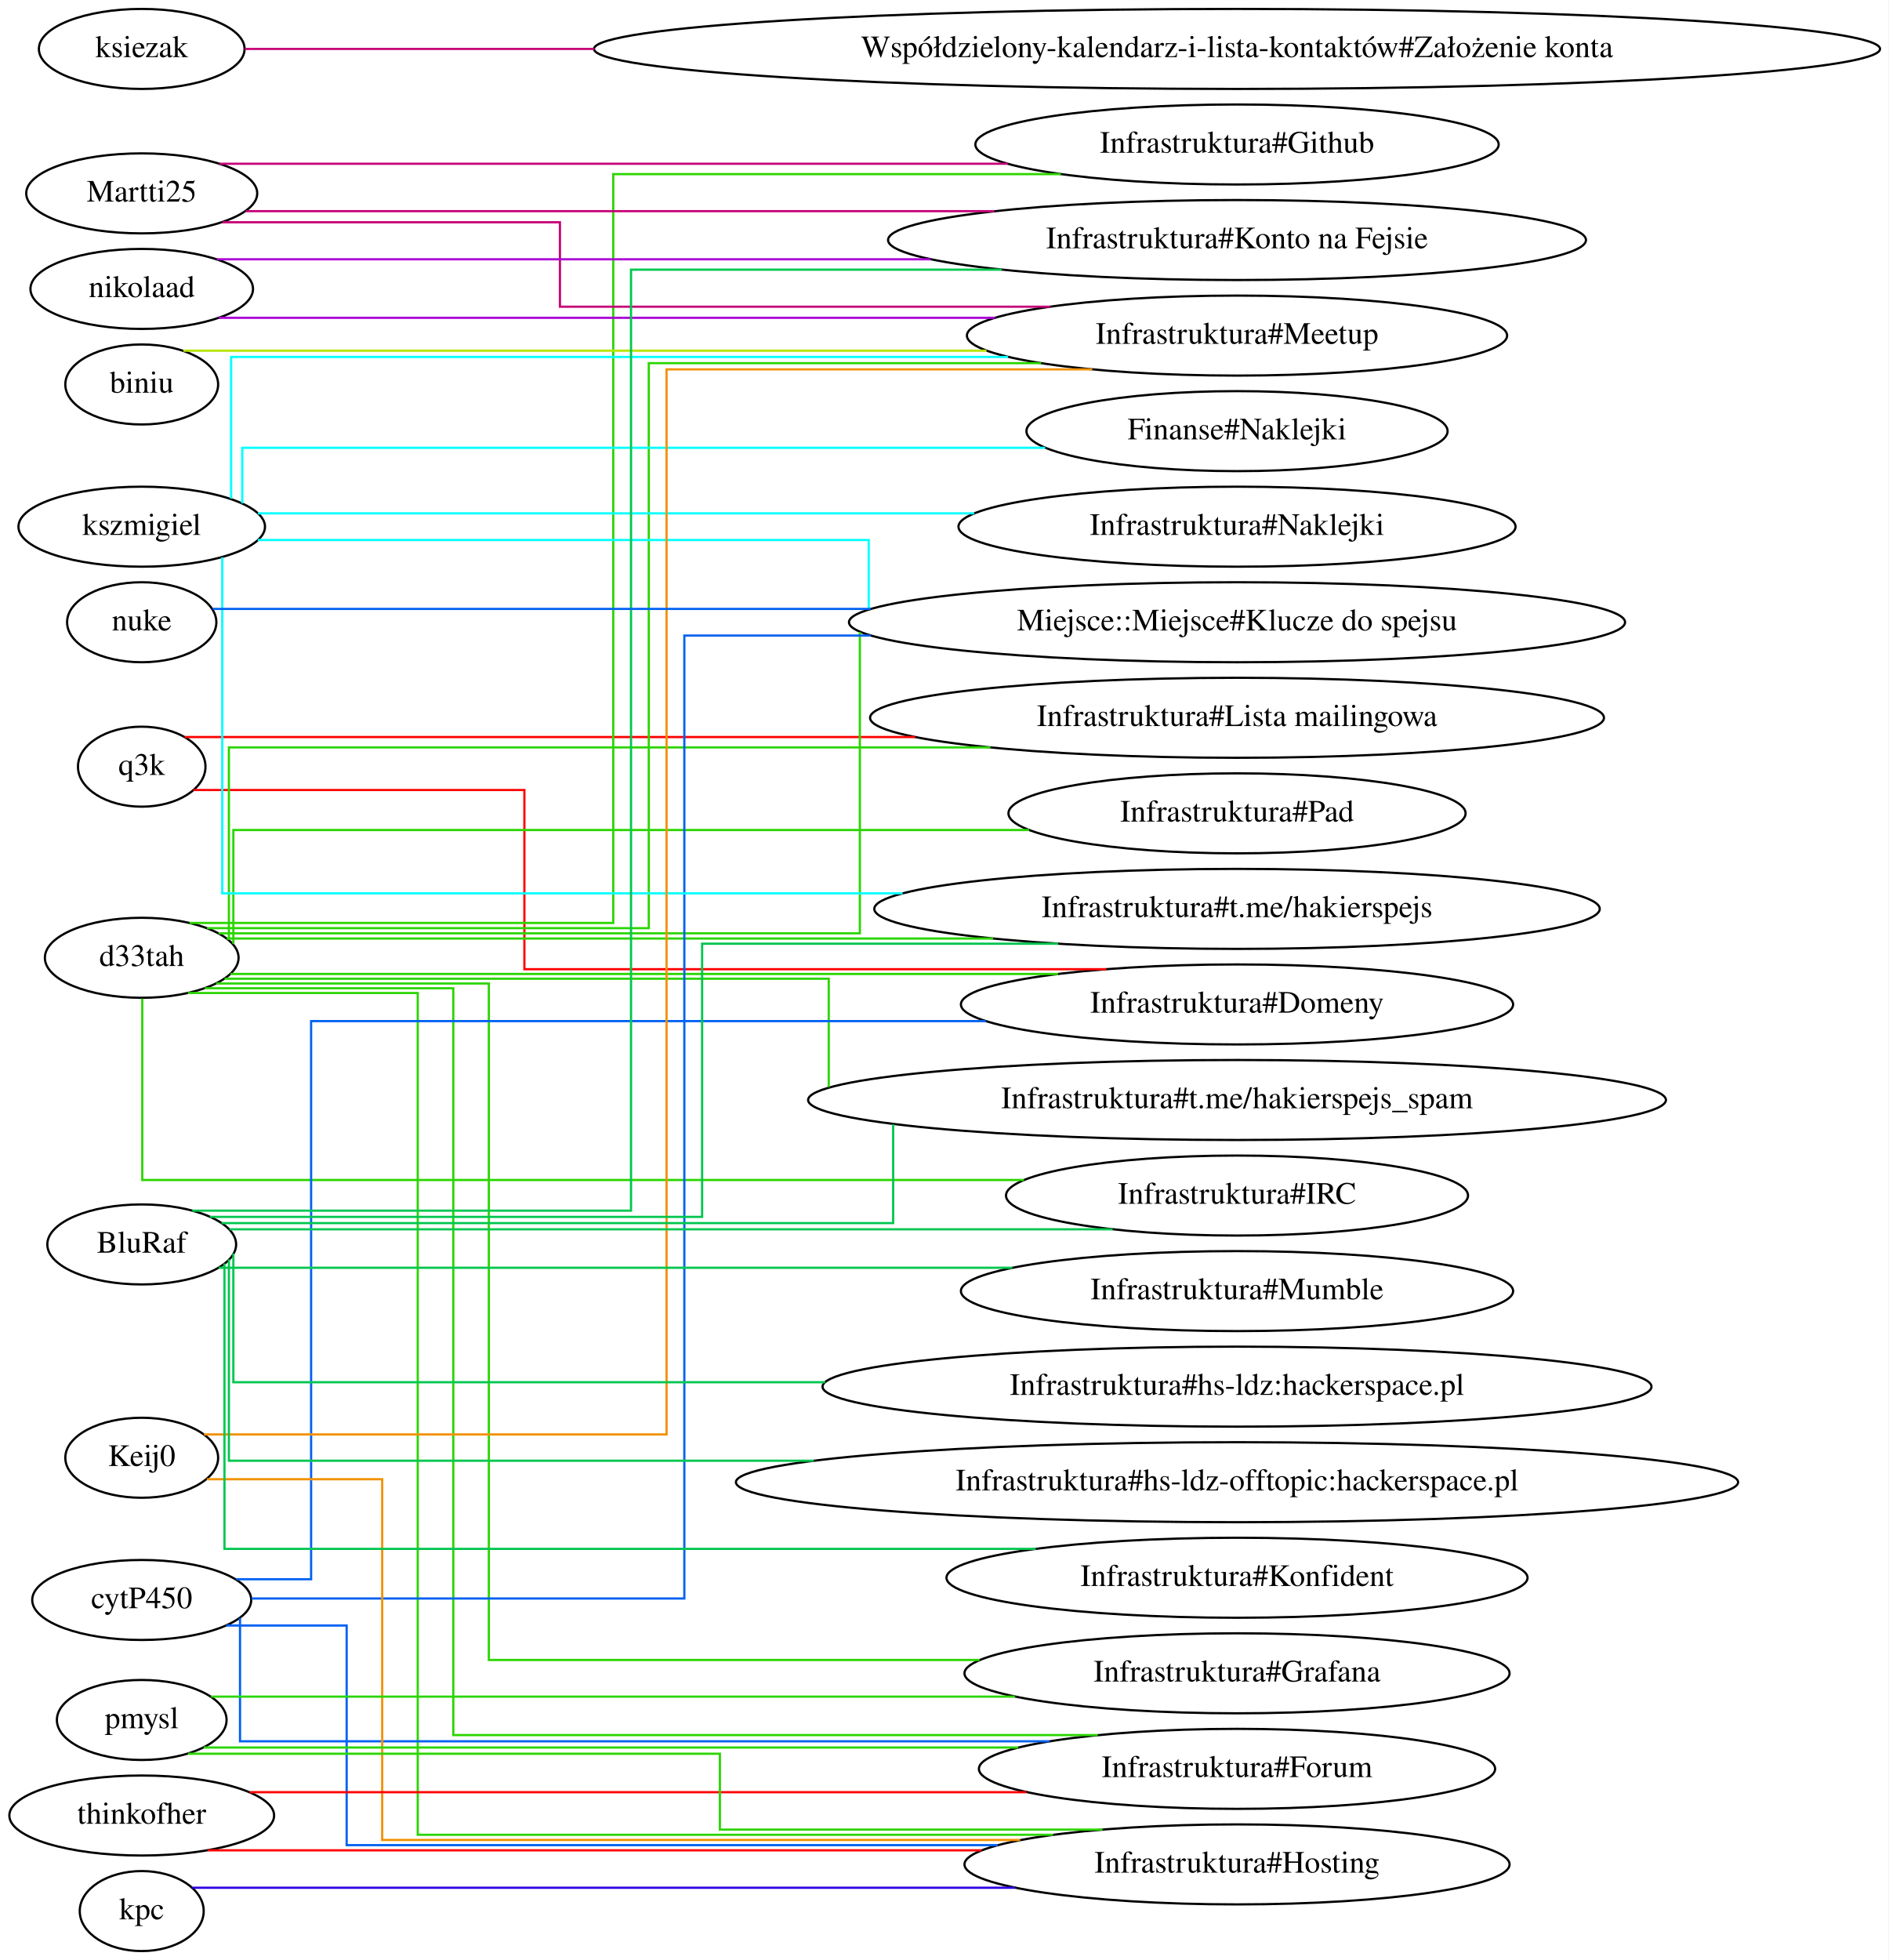
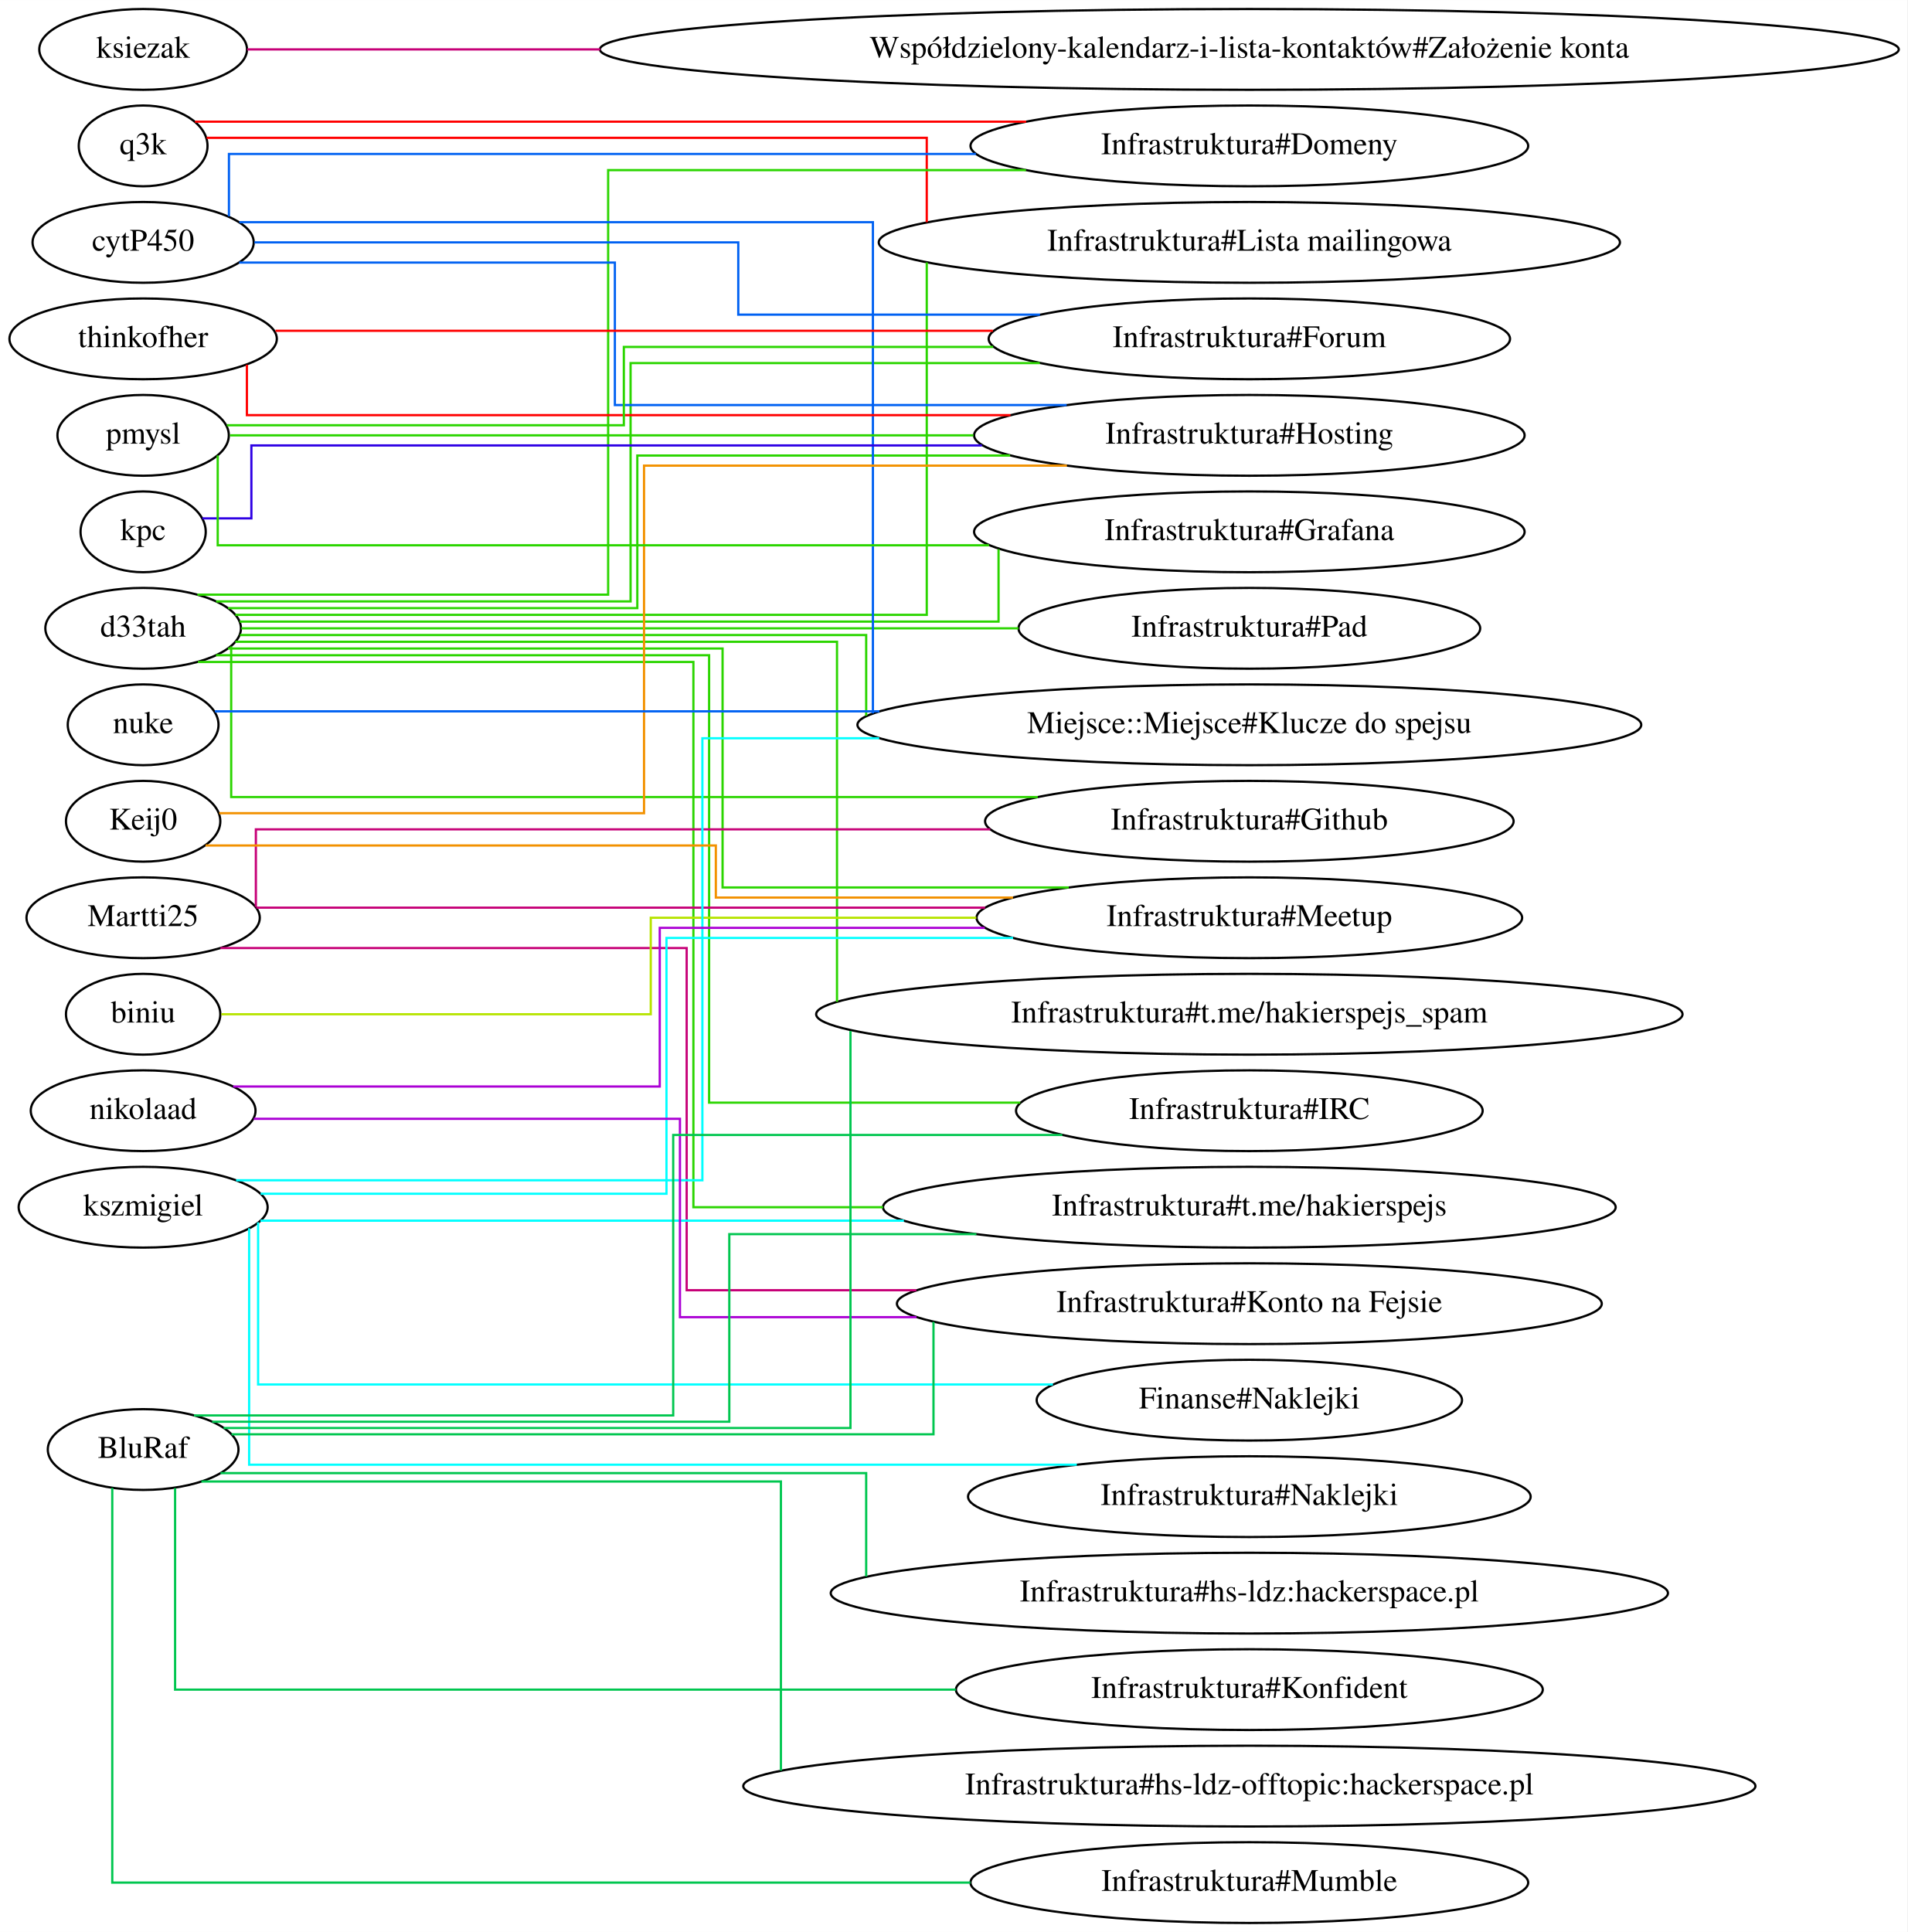
- <svg xmlns="http://www.w3.org/2000/svg" width="850pt" height="882pt" viewBox="0.00 0.00 850.04 882.00">
-   <g id="graph0" class="graph" transform="scale(1 1) rotate(0) translate(4 878)">
-     <polygon fill="#ffffff" stroke="transparent" points="-4,4 -4,-878 846.038,-878 846.038,4 -4,4" />
+ <svg xmlns="http://www.w3.org/2000/svg" width="850pt" height="861pt" viewBox="0.00 0.00 850.04 861.00">
+   <g id="graph0" class="graph" transform="scale(1 1) rotate(0) translate(4 857)">
+     <polygon fill="#ffffff" stroke="transparent" points="-4,4 -4,-857 846.038,-857 846.038,4 -4,4" />
    <g id="node1" class="node">
-       <ellipse fill="none" stroke="#000000" cx="59.795" cy="-533" rx="28.695" ry="18" />
-       <text text-anchor="middle" x="59.795" y="-529.3" font-family="Times,serif" font-size="14.00" fill="#000000">q3k</text>
+       <ellipse fill="none" stroke="#000000" cx="59.795" cy="-792" rx="28.695" ry="18" />
+       <text text-anchor="middle" x="59.795" y="-788.3" font-family="Times,serif" font-size="14.00" fill="#000000">q3k</text>
    </g>
    <g id="node2" class="node">
-       <ellipse fill="none" stroke="#000000" cx="552.814" cy="-555" rx="165.171" ry="18" />
-       <text text-anchor="middle" x="552.814" y="-551.3" font-family="Times,serif" font-size="14.00" fill="#000000">Infrastruktura#Lista mailingowa</text>
+       <ellipse fill="none" stroke="#000000" cx="552.814" cy="-749" rx="165.171" ry="18" />
+       <text text-anchor="middle" x="552.814" y="-745.3" font-family="Times,serif" font-size="14.00" fill="#000000">Infrastruktura#Lista mailingowa</text>
    </g>
    <g id="edge1" class="edge">
-       <path fill="none" stroke="#ff0000" d="M79.122,-546.333C133.154,-546.333 289.575,-546.333 408.012,-546.333" />
+       <path fill="none" stroke="#ff0000" d="M88.079,-795.6C171.222,-795.6 409.038,-795.6 409.038,-795.6 409.038,-795.6 409.038,-771.526 409.038,-757.985" />
    </g>
    <g id="node3" class="node">
-       <ellipse fill="none" stroke="#000000" cx="552.814" cy="-426" rx="124.278" ry="18" />
-       <text text-anchor="middle" x="552.814" y="-422.3" font-family="Times,serif" font-size="14.00" fill="#000000">Infrastruktura#Domeny</text>
+       <ellipse fill="none" stroke="#000000" cx="552.814" cy="-792" rx="124.278" ry="18" />
+       <text text-anchor="middle" x="552.814" y="-788.3" font-family="Times,serif" font-size="14.00" fill="#000000">Infrastruktura#Domeny</text>
    </g>
    <g id="edge2" class="edge">
-       <path fill="none" stroke="#ff0000" d="M83.024,-522.5C130.039,-522.5 232.038,-522.5 232.038,-522.5 232.038,-522.5 232.038,-441.857 232.038,-441.857 232.038,-441.857 401.373,-441.857 493.978,-441.857" />
+       <path fill="none" stroke="#ff0000" d="M82.913,-802.8C148.021,-802.8 335.81,-802.8 453.336,-802.8" />
    </g>
    <g id="node4" class="node">
-       <ellipse fill="none" stroke="#000000" cx="59.795" cy="-447" rx="43.592" ry="18" />
-       <text text-anchor="middle" x="59.795" y="-443.3" font-family="Times,serif" font-size="14.00" fill="#000000">d33tah</text>
+       <ellipse fill="none" stroke="#000000" cx="59.795" cy="-577" rx="43.592" ry="18" />
+       <text text-anchor="middle" x="59.795" y="-573.3" font-family="Times,serif" font-size="14.00" fill="#000000">d33tah</text>
+     </g>
+     <g id="edge5" class="edge">
+       <path fill="none" stroke="#2bd500" d="M100.884,-583C193.204,-583 409.038,-583 409.038,-583 409.038,-583 409.038,-705.595 409.038,-740.075" />
+     </g>
+     <g id="edge9" class="edge">
+       <path fill="none" stroke="#2bd500" d="M83.974,-592C138.642,-592 267.038,-592 267.038,-592 267.038,-592 267.038,-781.2 267.038,-781.2 267.038,-781.2 370.79,-781.2 453.264,-781.2" />
+     </g>
+     <g id="node5" class="node">
+       <ellipse fill="none" stroke="#000000" cx="552.814" cy="-448" rx="121.578" ry="18" />
+       <text text-anchor="middle" x="552.814" y="-444.3" font-family="Times,serif" font-size="14.00" fill="#000000">Infrastruktura#Meetup</text>
+     </g>
+     <g id="edge3" class="edge">
+       <path fill="none" stroke="#2bd500" d="M97.622,-568C169.352,-568 318.038,-568 318.038,-568 318.038,-568 318.038,-461.5 318.038,-461.5 318.038,-461.5 404.383,-461.5 472.346,-461.5" />
+     </g>
+     <g id="node6" class="node">
+       <ellipse fill="none" stroke="#000000" cx="552.814" cy="-319" rx="163.271" ry="18" />
+       <text text-anchor="middle" x="552.814" y="-315.3" font-family="Times,serif" font-size="14.00" fill="#000000">Infrastruktura#t.me/hakierspejs</text>
+     </g>
+     <g id="edge4" class="edge">
+       <path fill="none" stroke="#2bd500" d="M84.206,-562C146.238,-562 305.038,-562 305.038,-562 305.038,-562 305.038,-319 305.038,-319 305.038,-319 343.225,-319 389.615,-319" />
+     </g>
+     <g id="node7" class="node">
+       <ellipse fill="none" stroke="#000000" cx="552.814" cy="-577" rx="102.882" ry="18" />
+       <text text-anchor="middle" x="552.814" y="-573.3" font-family="Times,serif" font-size="14.00" fill="#000000">Infrastruktura#Pad</text>
+     </g>
+     <g id="edge6" class="edge">
+       <path fill="none" stroke="#2bd500" d="M103.547,-577C180.727,-577 342.988,-577 449.909,-577" />
+     </g>
+     <g id="node8" class="node">
+       <ellipse fill="none" stroke="#000000" cx="552.814" cy="-620" rx="122.678" ry="18" />
+       <text text-anchor="middle" x="552.814" y="-616.3" font-family="Times,serif" font-size="14.00" fill="#000000">Infrastruktura#Grafana</text>
+     </g>
+     <g id="edge7" class="edge">
+       <path fill="none" stroke="#2bd500" d="M102.787,-580C202.492,-580 441.038,-580 441.038,-580 441.038,-580 441.038,-600.664 441.038,-612.288" />
+     </g>
+     <g id="node9" class="node">
+       <ellipse fill="none" stroke="#000000" cx="552.814" cy="-405" rx="193.066" ry="18" />
+       <text text-anchor="middle" x="552.814" y="-401.3" font-family="Times,serif" font-size="14.00" fill="#000000">Infrastruktura#t.me/hakierspejs_spam</text>
+     </g>
+     <g id="edge8" class="edge">
+       <path fill="none" stroke="#2bd500" d="M100.86,-571C184.98,-571 369.038,-571 369.038,-571 369.038,-571 369.038,-439.327 369.038,-410.523" />
+     </g>
+     <g id="node10" class="node">
+       <ellipse fill="none" stroke="#000000" cx="552.814" cy="-663" rx="122.678" ry="18" />
+       <text text-anchor="middle" x="552.814" y="-659.3" font-family="Times,serif" font-size="14.00" fill="#000000">Infrastruktura#Hosting</text>
+     </g>
+     <g id="edge10" class="edge">
+       <path fill="none" stroke="#2bd500" d="M97.656,-586C160.627,-586 280.038,-586 280.038,-586 280.038,-586 280.038,-654 280.038,-654 280.038,-654 369.674,-654 446.18,-654" />
+     </g>
+     <g id="node11" class="node">
+       <ellipse fill="none" stroke="#000000" cx="552.814" cy="-362" rx="103.981" ry="18" />
+       <text text-anchor="middle" x="552.814" y="-358.3" font-family="Times,serif" font-size="14.00" fill="#000000">Infrastruktura#IRC</text>
+     </g>
+     <g id="edge11" class="edge">
+       <path fill="none" stroke="#2bd500" d="M92.255,-565C160.382,-565 312.038,-565 312.038,-565 312.038,-565 312.038,-365.6 312.038,-365.6 312.038,-365.6 385.08,-365.6 450.703,-365.6" />
+     </g>
+     <g id="node12" class="node">
+       <ellipse fill="none" stroke="#000000" cx="552.814" cy="-706" rx="116.18" ry="18" />
+       <text text-anchor="middle" x="552.814" y="-702.3" font-family="Times,serif" font-size="14.00" fill="#000000">Infrastruktura#Forum</text>
+     </g>
+     <g id="edge12" class="edge">
+       <path fill="none" stroke="#2bd500" d="M92.318,-589C152.922,-589 277.038,-589 277.038,-589 277.038,-589 277.038,-695.2 277.038,-695.2 277.038,-695.2 379.444,-695.2 459.449,-695.2" />
+     </g>
+     <g id="node13" class="node">
+       <ellipse fill="none" stroke="#000000" cx="552.814" cy="-491" rx="117.779" ry="18" />
+       <text text-anchor="middle" x="552.814" y="-487.3" font-family="Times,serif" font-size="14.00" fill="#000000">Infrastruktura#Github</text>
    </g>
    <g id="edge13" class="edge">
-       <path fill="none" stroke="#2bd500" d="M99.038,-455.071C99.038,-477.964 99.038,-541.667 99.038,-541.667 99.038,-541.667 307.468,-541.667 441.808,-541.667" />
-     </g>
-     <g id="edge8" class="edge">
-       <path fill="none" stroke="#2bd500" d="M99.723,-439.714C180.645,-439.714 365.358,-439.714 472.278,-439.714" />
-     </g>
-     <g id="node5" class="node">
-       <ellipse fill="none" stroke="#000000" cx="552.814" cy="-469" rx="163.271" ry="18" />
-       <text text-anchor="middle" x="552.814" y="-465.3" font-family="Times,serif" font-size="14.00" fill="#000000">Infrastruktura#t.me/hakierspejs</text>
-     </g>
-     <g id="edge3" class="edge">
-       <path fill="none" stroke="#2bd500" d="M98.071,-455.667C171.261,-455.667 333.504,-455.667 443.047,-455.667" />
-     </g>
-     <g id="node6" class="node">
-       <ellipse fill="none" stroke="#000000" cx="552.814" cy="-727" rx="121.578" ry="18" />
-       <text text-anchor="middle" x="552.814" y="-723.3" font-family="Times,serif" font-size="14.00" fill="#000000">Infrastruktura#Meetup</text>
-     </g>
-     <g id="edge4" class="edge">
-       <path fill="none" stroke="#2bd500" d="M89.166,-460.333C150.811,-460.333 288.038,-460.333 288.038,-460.333 288.038,-460.333 288.038,-714.6 288.038,-714.6 288.038,-714.6 387.624,-714.6 464.647,-714.6" />
-     </g>
-     <g id="node7" class="node">
-       <ellipse fill="none" stroke="#000000" cx="552.814" cy="-340" rx="103.981" ry="18" />
-       <text text-anchor="middle" x="552.814" y="-336.3" font-family="Times,serif" font-size="14.00" fill="#000000">Infrastruktura#IRC</text>
-     </g>
-     <g id="edge5" class="edge">
-       <path fill="none" stroke="#2bd500" d="M60.038,-428.659C60.038,-399.789 60.038,-347 60.038,-347 60.038,-347 313.57,-347 456.925,-347" />
-     </g>
-     <g id="node8" class="node">
-       <ellipse fill="none" stroke="#000000" cx="552.814" cy="-598" rx="174.669" ry="18" />
-       <text text-anchor="middle" x="552.814" y="-594.3" font-family="Times,serif" font-size="14.00" fill="#000000">Miejsce::Miejsce#Klucze do spejsu</text>
-     </g>
-     <g id="edge6" class="edge">
-       <path fill="none" stroke="#2bd500" d="M94.387,-458C177.775,-458 383.038,-458 383.038,-458 383.038,-458 383.038,-570.026 383.038,-593.657" />
-     </g>
-     <g id="node9" class="node">
-       <ellipse fill="none" stroke="#000000" cx="552.814" cy="-82" rx="116.18" ry="18" />
-       <text text-anchor="middle" x="552.814" y="-78.3" font-family="Times,serif" font-size="14.00" fill="#000000">Infrastruktura#Forum</text>
-     </g>
-     <g id="edge7" class="edge">
-       <path fill="none" stroke="#2bd500" d="M88.175,-433.286C129.155,-433.286 200.038,-433.286 200.038,-433.286 200.038,-433.286 200.038,-97.2 200.038,-97.2 200.038,-97.2 388.777,-97.2 490.151,-97.2" />
-     </g>
-     <g id="node10" class="node">
-       <ellipse fill="none" stroke="#000000" cx="552.814" cy="-512" rx="102.882" ry="18" />
-       <text text-anchor="middle" x="552.814" y="-508.3" font-family="Times,serif" font-size="14.00" fill="#000000">Infrastruktura#Pad</text>
-     </g>
-     <g id="edge9" class="edge">
-       <path fill="none" stroke="#2bd500" d="M101.038,-453.154C101.038,-467.987 101.038,-504.5 101.038,-504.5 101.038,-504.5 326.878,-504.5 459.205,-504.5" />
-     </g>
-     <g id="node11" class="node">
-       <ellipse fill="none" stroke="#000000" cx="552.814" cy="-125" rx="122.678" ry="18" />
-       <text text-anchor="middle" x="552.814" y="-121.3" font-family="Times,serif" font-size="14.00" fill="#000000">Infrastruktura#Grafana</text>
-     </g>
-     <g id="edge10" class="edge">
-       <path fill="none" stroke="#2bd500" d="M93.313,-435.429C139.222,-435.429 216.038,-435.429 216.038,-435.429 216.038,-435.429 216.038,-131 216.038,-131 216.038,-131 339.498,-131 436.915,-131" />
-     </g>
-     <g id="node12" class="node">
-       <ellipse fill="none" stroke="#000000" cx="552.814" cy="-39" rx="122.678" ry="18" />
-       <text text-anchor="middle" x="552.814" y="-35.3" font-family="Times,serif" font-size="14.00" fill="#000000">Infrastruktura#Hosting</text>
-     </g>
-     <g id="edge11" class="edge">
-       <path fill="none" stroke="#2bd500" d="M80.59,-431.143C115.959,-431.143 184.038,-431.143 184.038,-431.143 184.038,-431.143 184.038,-52.333 184.038,-52.333 184.038,-52.333 361.326,-52.333 470.053,-52.333" />
-     </g>
-     <g id="node13" class="node">
-       <ellipse fill="none" stroke="#000000" cx="552.814" cy="-813" rx="117.779" ry="18" />
-       <text text-anchor="middle" x="552.814" y="-809.3" font-family="Times,serif" font-size="14.00" fill="#000000">Infrastruktura#Github</text>
-     </g>
-     <g id="edge12" class="edge">
-       <path fill="none" stroke="#2bd500" d="M81.314,-462.667C135.272,-462.667 272.038,-462.667 272.038,-462.667 272.038,-462.667 272.038,-799.667 272.038,-799.667 272.038,-799.667 390.452,-799.667 473.481,-799.667" />
+       <path fill="none" stroke="#2bd500" d="M99.038,-568.952C99.038,-549.553 99.038,-501.8 99.038,-501.8 99.038,-501.8 325.564,-501.8 458.516,-501.8" />
    </g>
    <g id="node14" class="node">
-       <ellipse fill="none" stroke="#000000" cx="552.814" cy="-383" rx="193.066" ry="18" />
-       <text text-anchor="middle" x="552.814" y="-379.3" font-family="Times,serif" font-size="14.00" fill="#000000">Infrastruktura#t.me/hakierspejs_spam</text>
+       <ellipse fill="none" stroke="#000000" cx="552.814" cy="-534" rx="174.669" ry="18" />
+       <text text-anchor="middle" x="552.814" y="-530.3" font-family="Times,serif" font-size="14.00" fill="#000000">Miejsce::Miejsce#Klucze do spejsu</text>
    </g>
    <g id="edge14" class="edge">
-       <path fill="none" stroke="#2bd500" d="M97.097,-437.571C179.346,-437.571 369.038,-437.571 369.038,-437.571 369.038,-437.571 369.038,-402.918 369.038,-388.84" />
+       <path fill="none" stroke="#2bd500" d="M102.919,-574C190.728,-574 382.038,-574 382.038,-574 382.038,-574 382.038,-548.099 382.038,-537.982" />
    </g>
    <g id="node15" class="node">
-       <ellipse fill="none" stroke="#000000" cx="59.795" cy="-158" rx="49.291" ry="18" />
-       <text text-anchor="middle" x="59.795" y="-154.3" font-family="Times,serif" font-size="14.00" fill="#000000">cytP450</text>
+       <ellipse fill="none" stroke="#000000" cx="59.795" cy="-749" rx="49.291" ry="18" />
+       <text text-anchor="middle" x="59.795" y="-745.3" font-family="Times,serif" font-size="14.00" fill="#000000">cytP450</text>
    </g>
    <g id="edge17" class="edge">
-       <path fill="none" stroke="#0061f2" d="M102.375,-167.333C119.839,-167.333 136.038,-167.333 136.038,-167.333 136.038,-167.333 136.038,-418.5 136.038,-418.5 136.038,-418.5 316.331,-418.5 439.753,-418.5" />
+       <path fill="none" stroke="#0061f2" d="M98.038,-760.608C98.038,-772.23 98.038,-788.4 98.038,-788.4 98.038,-788.4 296.232,-788.4 430.942,-788.4" />
    </g>
    <g id="edge18" class="edge">
-       <path fill="none" stroke="#0061f2" d="M109.221,-158.667C180.59,-158.667 304.038,-158.667 304.038,-158.667 304.038,-158.667 304.038,-592 304.038,-592 304.038,-592 341.809,-592 387.915,-592" />
+       <path fill="none" stroke="#0061f2" d="M102.594,-740C164.066,-740 270.038,-740 270.038,-740 270.038,-740 270.038,-676.5 270.038,-676.5 270.038,-676.5 387.865,-676.5 471.403,-676.5" />
    </g>
    <g id="edge15" class="edge">
-       <path fill="none" stroke="#0061f2" d="M104.038,-149.945C104.038,-132.831 104.038,-94.4 104.038,-94.4 104.038,-94.4 338.403,-94.4 468.402,-94.4" />
+       <path fill="none" stroke="#0061f2" d="M109.374,-749C186.145,-749 325.038,-749 325.038,-749 325.038,-749 325.038,-716.8 325.038,-716.8 325.038,-716.8 396.608,-716.8 459.511,-716.8" />
    </g>
    <g id="edge16" class="edge">
-       <path fill="none" stroke="#0061f2" d="M97.846,-146.5C123.256,-146.5 152.038,-146.5 152.038,-146.5 152.038,-146.5 152.038,-47.667 152.038,-47.667 152.038,-47.667 326.44,-47.667 445.15,-47.667" />
+       <path fill="none" stroke="#0061f2" d="M102.649,-758C190.967,-758 385.038,-758 385.038,-758 385.038,-758 385.038,-572.442 385.038,-539.099" />
    </g>
    <g id="node16" class="node">
-       <ellipse fill="none" stroke="#000000" cx="59.795" cy="-791" rx="51.991" ry="18" />
-       <text text-anchor="middle" x="59.795" y="-787.3" font-family="Times,serif" font-size="14.00" fill="#000000">Martti25</text>
+       <ellipse fill="none" stroke="#000000" cx="59.795" cy="-448" rx="51.991" ry="18" />
+       <text text-anchor="middle" x="59.795" y="-444.3" font-family="Times,serif" font-size="14.00" fill="#000000">Martti25</text>
+     </g>
+     <g id="edge20" class="edge">
+       <path fill="none" stroke="#c60077" d="M110.24,-452.5C186.074,-452.5 331.573,-452.5 435.028,-452.5" />
    </g>
    <g id="edge19" class="edge">
-       <path fill="none" stroke="#c60077" d="M96.09,-778C150.791,-778 248.038,-778 248.038,-778 248.038,-778 248.038,-740 248.038,-740 248.038,-740 378.514,-740 468.726,-740" />
+       <path fill="none" stroke="#c60077" d="M110.038,-452.831C110.038,-463.352 110.038,-487.4 110.038,-487.4 110.038,-487.4 306.155,-487.4 437.347,-487.4" />
+     </g>
+     <g id="node17" class="node">
+       <ellipse fill="none" stroke="#000000" cx="552.814" cy="-276" rx="157.072" ry="18" />
+       <text text-anchor="middle" x="552.814" y="-272.3" font-family="Times,serif" font-size="14.00" fill="#000000">Infrastruktura#Konto na Fejsie</text>
    </g>
    <g id="edge21" class="edge">
-       <path fill="none" stroke="#c60077" d="M94.856,-804.333C167.838,-804.333 338.511,-804.333 449.636,-804.333" />
-     </g>
-     <g id="node17" class="node">
-       <ellipse fill="none" stroke="#000000" cx="552.814" cy="-770" rx="157.072" ry="18" />
-       <text text-anchor="middle" x="552.814" y="-766.3" font-family="Times,serif" font-size="14.00" fill="#000000">Infrastruktura#Konto na Fejsie</text>
-     </g>
-     <g id="edge20" class="edge">
-       <path fill="none" stroke="#c60077" d="M106.621,-783C183.417,-783 338.118,-783 443.59,-783" />
+       <path fill="none" stroke="#c60077" d="M94.245,-434.5C161.124,-434.5 302.038,-434.5 302.038,-434.5 302.038,-434.5 302.038,-282 302.038,-282 302.038,-282 350.253,-282 404.4,-282" />
    </g>
    <g id="node18" class="node">
-       <ellipse fill="none" stroke="#000000" cx="59.795" cy="-705" rx="34.394" ry="18" />
-       <text text-anchor="middle" x="59.795" y="-701.3" font-family="Times,serif" font-size="14.00" fill="#000000">biniu</text>
+       <ellipse fill="none" stroke="#000000" cx="59.795" cy="-405" rx="34.394" ry="18" />
+       <text text-anchor="middle" x="59.795" y="-401.3" font-family="Times,serif" font-size="14.00" fill="#000000">biniu</text>
    </g>
    <g id="edge22" class="edge">
-       <path fill="none" stroke="#b6e400" d="M78.52,-720.2C136.959,-720.2 319.28,-720.2 440.094,-720.2" />
+       <path fill="none" stroke="#b6e400" d="M94.649,-405C158.113,-405 286.038,-405 286.038,-405 286.038,-405 286.038,-448 286.038,-448 286.038,-448 360.777,-448 431.136,-448" />
    </g>
    <g id="node19" class="node">
-       <ellipse fill="none" stroke="#000000" cx="59.795" cy="-641" rx="55.491" ry="18" />
-       <text text-anchor="middle" x="59.795" y="-637.3" font-family="Times,serif" font-size="14.00" fill="#000000">kszmigiel</text>
+       <ellipse fill="none" stroke="#000000" cx="59.795" cy="-319" rx="55.491" ry="18" />
+       <text text-anchor="middle" x="59.795" y="-315.3" font-family="Times,serif" font-size="14.00" fill="#000000">kszmigiel</text>
    </g>
    <g id="edge23" class="edge">
-       <path fill="none" stroke="#00ffff" d="M96.038,-627.216C96.038,-587.56 96.038,-476 96.038,-476 96.038,-476 269.208,-476 402.299,-476" />
+       <path fill="none" stroke="#00ffff" d="M112.139,-325C180.907,-325 293.038,-325 293.038,-325 293.038,-325 293.038,-439 293.038,-439 293.038,-439 375.518,-439 447.527,-439" />
    </g>
    <g id="edge24" class="edge">
-       <path fill="none" stroke="#00ffff" d="M100.038,-653.616C100.038,-675.316 100.038,-717.4 100.038,-717.4 100.038,-717.4 316.178,-717.4 449.789,-717.4" />
+       <path fill="none" stroke="#00ffff" d="M112.09,-313C179.807,-313 300.774,-313 398.865,-313" />
+     </g>
+     <g id="edge27" class="edge">
+       <path fill="none" stroke="#00ffff" d="M101.232,-331C172.105,-331 309.038,-331 309.038,-331 309.038,-331 309.038,-528 309.038,-528 309.038,-528 344.218,-528 387.848,-528" />
+     </g>
+     <g id="node20" class="node">
+       <ellipse fill="none" stroke="#000000" cx="552.814" cy="-190" rx="125.378" ry="18" />
+       <text text-anchor="middle" x="552.814" y="-186.3" font-family="Times,serif" font-size="14.00" fill="#000000">Infrastruktura#Naklejki</text>
+     </g>
+     <g id="edge25" class="edge">
+       <path fill="none" stroke="#00ffff" d="M107.038,-309.61C107.038,-282.204 107.038,-204.25 107.038,-204.25 107.038,-204.25 348.408,-204.25 475.928,-204.25" />
+     </g>
+     <g id="node21" class="node">
+       <ellipse fill="none" stroke="#000000" cx="552.814" cy="-233" rx="94.783" ry="18" />
+       <text text-anchor="middle" x="552.814" y="-229.3" font-family="Times,serif" font-size="14.00" fill="#000000">Finanse#Naklejki</text>
    </g>
    <g id="edge26" class="edge">
-       <path fill="none" stroke="#00ffff" d="M112.009,-635C204.399,-635 387.038,-635 387.038,-635 387.038,-635 387.038,-614.188 387.038,-603.781" />
-     </g>
-     <g id="node20" class="node">
-       <ellipse fill="none" stroke="#000000" cx="552.814" cy="-684" rx="94.783" ry="18" />
-       <text text-anchor="middle" x="552.814" y="-680.3" font-family="Times,serif" font-size="14.00" fill="#000000">Finanse#Naklejki</text>
-     </g>
-     <g id="edge25" class="edge">
-       <path fill="none" stroke="#00ffff" d="M105.038,-651.459C105.038,-661.931 105.038,-676.5 105.038,-676.5 105.038,-676.5 336.36,-676.5 466.478,-676.5" />
-     </g>
-     <g id="node21" class="node">
-       <ellipse fill="none" stroke="#000000" cx="552.814" cy="-641" rx="125.378" ry="18" />
-       <text text-anchor="middle" x="552.814" y="-637.3" font-family="Times,serif" font-size="14.00" fill="#000000">Infrastruktura#Naklejki</text>
-     </g>
-     <g id="edge27" class="edge">
-       <path fill="none" stroke="#00ffff" d="M112.09,-647C188.295,-647 331.935,-647 434.522,-647" />
+       <path fill="none" stroke="#00ffff" d="M111.038,-312.264C111.038,-293.16 111.038,-240 111.038,-240 111.038,-240 336.478,-240 465.269,-240" />
    </g>
    <g id="node22" class="node">
-       <ellipse fill="none" stroke="#000000" cx="59.795" cy="-748" rx="50.091" ry="18" />
-       <text text-anchor="middle" x="59.795" y="-744.3" font-family="Times,serif" font-size="14.00" fill="#000000">nikolaad</text>
+       <ellipse fill="none" stroke="#000000" cx="59.795" cy="-362" rx="50.091" ry="18" />
+       <text text-anchor="middle" x="59.795" y="-358.3" font-family="Times,serif" font-size="14.00" fill="#000000">nikolaad</text>
    </g>
    <g id="edge28" class="edge">
-       <path fill="none" stroke="#ab00d5" d="M94.463,-735C165.971,-735 332.454,-735 443.839,-735" />
+       <path fill="none" stroke="#ab00d5" d="M99.9,-372.8C165.866,-372.8 290.038,-372.8 290.038,-372.8 290.038,-372.8 290.038,-443.5 290.038,-443.5 290.038,-443.5 365.021,-443.5 434.877,-443.5" />
    </g>
    <g id="edge29" class="edge">
-       <path fill="none" stroke="#ab00d5" d="M93.682,-761.333C158.839,-761.333 304.873,-761.333 414.868,-761.333" />
+       <path fill="none" stroke="#ab00d5" d="M109.076,-358.4C179.111,-358.4 299.038,-358.4 299.038,-358.4 299.038,-358.4 299.038,-270 299.038,-270 299.038,-270 348.922,-270 404.457,-270" />
    </g>
    <g id="node23" class="node">
-       <ellipse fill="none" stroke="#000000" cx="59.795" cy="-222" rx="34.394" ry="18" />
-       <text text-anchor="middle" x="59.795" y="-218.3" font-family="Times,serif" font-size="14.00" fill="#000000">Keij0</text>
+       <ellipse fill="none" stroke="#000000" cx="59.795" cy="-491" rx="34.394" ry="18" />
+       <text text-anchor="middle" x="59.795" y="-487.3" font-family="Times,serif" font-size="14.00" fill="#000000">Keij0</text>
    </g>
    <g id="edge30" class="edge">
-       <path fill="none" stroke="#f29100" d="M87.823,-232.5C150.401,-232.5 296.038,-232.5 296.038,-232.5 296.038,-232.5 296.038,-711.8 296.038,-711.8 296.038,-711.8 411.614,-711.8 487.686,-711.8" />
+       <path fill="none" stroke="#f29100" d="M87.596,-480.2C153.75,-480.2 315.038,-480.2 315.038,-480.2 315.038,-480.2 315.038,-457 315.038,-457 315.038,-457 383.883,-457 447.483,-457" />
    </g>
    <g id="edge31" class="edge">
-       <path fill="none" stroke="#f29100" d="M89.087,-212.333C121.144,-212.333 168.038,-212.333 168.038,-212.333 168.038,-212.333 168.038,-50 168.038,-50 168.038,-50 341.227,-50 455.221,-50" />
+       <path fill="none" stroke="#f29100" d="M93.701,-494.6C156.152,-494.6 283.038,-494.6 283.038,-494.6 283.038,-494.6 283.038,-649.5 283.038,-649.5 283.038,-649.5 392.073,-649.5 471.506,-649.5" />
    </g>
    <g id="node24" class="node">
-       <ellipse fill="none" stroke="#000000" cx="59.795" cy="-318" rx="42.494" ry="18" />
-       <text text-anchor="middle" x="59.795" y="-314.3" font-family="Times,serif" font-size="14.00" fill="#000000">BluRaf</text>
+       <ellipse fill="none" stroke="#000000" cx="59.795" cy="-211" rx="42.494" ry="18" />
+       <text text-anchor="middle" x="59.795" y="-207.3" font-family="Times,serif" font-size="14.00" fill="#000000">BluRaf</text>
    </g>
    <g id="edge32" class="edge">
-       <path fill="none" stroke="#00c64f" d="M90.472,-330.4C157.696,-330.4 312.038,-330.4 312.038,-330.4 312.038,-330.4 312.038,-453.333 312.038,-453.333 312.038,-453.333 402.309,-453.333 472.304,-453.333" />
+       <path fill="none" stroke="#00c64f" d="M90.531,-223.4C159.588,-223.4 321.038,-223.4 321.038,-223.4 321.038,-223.4 321.038,-307 321.038,-307 321.038,-307 375.198,-307 431.156,-307" />
+     </g>
+     <g id="edge36" class="edge">
+       <path fill="none" stroke="#00c64f" d="M95.65,-220.6C178.275,-220.6 375.038,-220.6 375.038,-220.6 375.038,-220.6 375.038,-363.045 375.038,-397.543" />
+     </g>
+     <g id="edge37" class="edge">
+       <path fill="none" stroke="#00c64f" d="M82.447,-226.2C141.577,-226.2 296.038,-226.2 296.038,-226.2 296.038,-226.2 296.038,-351.2 296.038,-351.2 296.038,-351.2 394.469,-351.2 469.446,-351.2" />
+     </g>
+     <g id="edge39" class="edge">
+       <path fill="none" stroke="#00c64f" d="M99.176,-217.8C191.093,-217.8 412.038,-217.8 412.038,-217.8 412.038,-217.8 412.038,-251.916 412.038,-267.908" />
+     </g>
+     <g id="node25" class="node">
+       <ellipse fill="none" stroke="#000000" cx="552.814" cy="-104" rx="130.777" ry="18" />
+       <text text-anchor="middle" x="552.814" y="-100.3" font-family="Times,serif" font-size="14.00" fill="#000000">Infrastruktura#Konfident</text>
    </g>
    <g id="edge33" class="edge">
-       <path fill="none" stroke="#00c64f" d="M99.307,-324.8C186.594,-324.8 396.079,-324.8 496.832,-324.8" />
-     </g>
-     <g id="edge37" class="edge">
-       <path fill="none" stroke="#00c64f" d="M95.672,-327.6C182.724,-327.6 398.038,-327.6 398.038,-327.6 398.038,-327.6 398.038,-355.909 398.038,-372.055" />
-     </g>
-     <g id="edge36" class="edge">
-       <path fill="none" stroke="#00c64f" d="M82.535,-333.2C138.807,-333.2 280.038,-333.2 280.038,-333.2 280.038,-333.2 280.038,-756.667 280.038,-756.667 280.038,-756.667 370.286,-756.667 446.961,-756.667" />
-     </g>
-     <g id="node25" class="node">
-       <ellipse fill="none" stroke="#000000" cx="552.814" cy="-211" rx="225.56" ry="18" />
-       <text text-anchor="middle" x="552.814" y="-207.3" font-family="Times,serif" font-size="14.00" fill="#000000">Infrastruktura#hs-ldz-offtopic:hackerspace.pl</text>
+       <path fill="none" stroke="#00c64f" d="M74.038,-193.809C74.038,-163.562 74.038,-104 74.038,-104 74.038,-104 280.229,-104 421.986,-104" />
+     </g>
+     <g id="node26" class="node">
+       <ellipse fill="none" stroke="#000000" cx="552.814" cy="-61" rx="225.56" ry="18" />
+       <text text-anchor="middle" x="552.814" y="-57.3" font-family="Times,serif" font-size="14.00" fill="#000000">Infrastruktura#hs-ldz-offtopic:hackerspace.pl</text>
    </g>
    <g id="edge34" class="edge">
-       <path fill="none" stroke="#00c64f" d="M99.038,-311.31C99.038,-289.32 99.038,-220.667 99.038,-220.667 99.038,-220.667 238.164,-220.667 362.344,-220.667" />
-     </g>
-     <g id="node26" class="node">
-       <ellipse fill="none" stroke="#000000" cx="552.814" cy="-168" rx="130.777" ry="18" />
-       <text text-anchor="middle" x="552.814" y="-164.3" font-family="Times,serif" font-size="14.00" fill="#000000">Infrastruktura#Konfident</text>
+       <path fill="none" stroke="#00c64f" d="M85.773,-196.75C155.942,-196.75 344.038,-196.75 344.038,-196.75 344.038,-196.75 344.038,-95.582 344.038,-67.918" />
+     </g>
+     <g id="node27" class="node">
+       <ellipse fill="none" stroke="#000000" cx="552.814" cy="-18" rx="124.278" ry="18" />
+       <text text-anchor="middle" x="552.814" y="-14.3" font-family="Times,serif" font-size="14.00" fill="#000000">Infrastruktura#Mumble</text>
    </g>
    <g id="edge35" class="edge">
-       <path fill="none" stroke="#00c64f" d="M97.038,-309.43C97.038,-279.437 97.038,-181 97.038,-181 97.038,-181 329.304,-181 462.222,-181" />
-     </g>
-     <g id="node27" class="node">
-       <ellipse fill="none" stroke="#000000" cx="552.814" cy="-297" rx="124.278" ry="18" />
-       <text text-anchor="middle" x="552.814" y="-293.3" font-family="Times,serif" font-size="14.00" fill="#000000">Infrastruktura#Mumble</text>
+       <path fill="none" stroke="#00c64f" d="M46.038,-193.873C46.038,-146.638 46.038,-18 46.038,-18 46.038,-18 278.477,-18 428.518,-18" />
+     </g>
+     <g id="node28" class="node">
+       <ellipse fill="none" stroke="#000000" cx="552.814" cy="-147" rx="186.567" ry="18" />
+       <text text-anchor="middle" x="552.814" y="-143.3" font-family="Times,serif" font-size="14.00" fill="#000000">Infrastruktura#hs-ldz:hackerspace.pl</text>
    </g>
    <g id="edge38" class="edge">
-       <path fill="none" stroke="#00c64f" d="M94.463,-307.5C167.67,-307.5 340.417,-307.5 451.682,-307.5" />
-     </g>
-     <g id="node28" class="node">
-       <ellipse fill="none" stroke="#000000" cx="552.814" cy="-254" rx="186.567" ry="18" />
-       <text text-anchor="middle" x="552.814" y="-250.3" font-family="Times,serif" font-size="14.00" fill="#000000">Infrastruktura#hs-ldz:hackerspace.pl</text>
-     </g>
-     <g id="edge39" class="edge">
-       <path fill="none" stroke="#00c64f" d="M101.038,-313.932C101.038,-300.139 101.038,-256 101.038,-256 101.038,-256 242.745,-256 367.43,-256" />
+       <path fill="none" stroke="#00c64f" d="M94.28,-200.5C177.41,-200.5 382.038,-200.5 382.038,-200.5 382.038,-200.5 382.038,-169.139 382.038,-154.439" />
    </g>
    <g id="node29" class="node">
-       <ellipse fill="none" stroke="#000000" cx="59.795" cy="-18" rx="27.895" ry="18" />
-       <text text-anchor="middle" x="59.795" y="-14.3" font-family="Times,serif" font-size="14.00" fill="#000000">kpc</text>
+       <ellipse fill="none" stroke="#000000" cx="59.795" cy="-620" rx="27.895" ry="18" />
+       <text text-anchor="middle" x="59.795" y="-616.3" font-family="Times,serif" font-size="14.00" fill="#000000">kpc</text>
    </g>
    <g id="edge40" class="edge">
-       <path fill="none" stroke="#2e00e4" d="M82.585,-28.5C147.305,-28.5 335.128,-28.5 452.881,-28.5" />
+       <path fill="none" stroke="#2e00e4" d="M86.175,-626C97.438,-626 108.038,-626 108.038,-626 108.038,-626 108.038,-658.5 108.038,-658.5 108.038,-658.5 301.874,-658.5 433.622,-658.5" />
    </g>
    <g id="node30" class="node">
-       <ellipse fill="none" stroke="#000000" cx="59.795" cy="-61" rx="59.59" ry="18" />
-       <text text-anchor="middle" x="59.795" y="-57.3" font-family="Times,serif" font-size="14.00" fill="#000000">thinkofher</text>
+       <ellipse fill="none" stroke="#000000" cx="59.795" cy="-706" rx="59.59" ry="18" />
+       <text text-anchor="middle" x="59.795" y="-702.3" font-family="Times,serif" font-size="14.00" fill="#000000">thinkofher</text>
+     </g>
+     <g id="edge42" class="edge">
+       <path fill="none" stroke="#ff0000" d="M106.038,-694.489C106.038,-684.625 106.038,-672 106.038,-672 106.038,-672 314.22,-672 446.367,-672" />
    </g>
    <g id="edge41" class="edge">
-       <path fill="none" stroke="#ff0000" d="M108.416,-71.5C189.434,-71.5 353.456,-71.5 457.975,-71.5" />
-     </g>
-     <g id="edge42" class="edge">
-       <path fill="none" stroke="#ff0000" d="M89.525,-45.333C156.821,-45.333 323.81,-45.333 437.785,-45.333" />
+       <path fill="none" stroke="#ff0000" d="M118.775,-709.6C197.497,-709.6 338.575,-709.6 438.5,-709.6" />
    </g>
    <g id="node31" class="node">
-       <ellipse fill="none" stroke="#000000" cx="59.795" cy="-104" rx="38.194" ry="18" />
-       <text text-anchor="middle" x="59.795" y="-100.3" font-family="Times,serif" font-size="14.00" fill="#000000">pmysl</text>
+       <ellipse fill="none" stroke="#000000" cx="59.795" cy="-663" rx="38.194" ry="18" />
+       <text text-anchor="middle" x="59.795" y="-659.3" font-family="Times,serif" font-size="14.00" fill="#000000">pmysl</text>
+     </g>
+     <g id="edge44" class="edge">
+       <path fill="none" stroke="#2bd500" d="M93.038,-654.013C93.038,-639.867 93.038,-614 93.038,-614 93.038,-614 300.588,-614 436.793,-614" />
+     </g>
+     <g id="edge45" class="edge">
+       <path fill="none" stroke="#2bd500" d="M98.481,-663C168.965,-663 321.052,-663 429.845,-663" />
    </g>
    <g id="edge43" class="edge">
-       <path fill="none" stroke="#2bd500" d="M87.714,-91.6C157.024,-91.6 339.615,-91.6 454.315,-91.6" />
-     </g>
-     <g id="edge44" class="edge">
-       <path fill="none" stroke="#2bd500" d="M91.009,-114.5C162.342,-114.5 339.84,-114.5 452.843,-114.5" />
-     </g>
-     <g id="edge45" class="edge">
-       <path fill="none" stroke="#2bd500" d="M80.652,-88.8C142.406,-88.8 320.038,-88.8 320.038,-88.8 320.038,-88.8 320.038,-54.667 320.038,-54.667 320.038,-54.667 423.292,-54.667 492.262,-54.667" />
+       <path fill="none" stroke="#2bd500" d="M97.113,-667.5C158.495,-667.5 274.038,-667.5 274.038,-667.5 274.038,-667.5 274.038,-702.4 274.038,-702.4 274.038,-702.4 361.633,-702.4 438.621,-702.4" />
    </g>
    <g id="node32" class="node">
-       <ellipse fill="none" stroke="#000000" cx="59.795" cy="-598" rx="33.595" ry="18" />
-       <text text-anchor="middle" x="59.795" y="-594.3" font-family="Times,serif" font-size="14.00" fill="#000000">nuke</text>
+       <ellipse fill="none" stroke="#000000" cx="59.795" cy="-534" rx="33.595" ry="18" />
+       <text text-anchor="middle" x="59.795" y="-530.3" font-family="Times,serif" font-size="14.00" fill="#000000">nuke</text>
    </g>
    <g id="edge46" class="edge">
-       <path fill="none" stroke="#0061f2" d="M91.763,-604C150.869,-604 280.969,-604 387.945,-604" />
+       <path fill="none" stroke="#0061f2" d="M91.763,-540C150.869,-540 280.969,-540 387.945,-540" />
    </g>
    <g id="node33" class="node">
-       <ellipse fill="none" stroke="#000000" cx="59.795" cy="-856" rx="46.292" ry="18" />
-       <text text-anchor="middle" x="59.795" y="-852.3" font-family="Times,serif" font-size="14.00" fill="#000000">ksiezak</text>
+       <ellipse fill="none" stroke="#000000" cx="59.795" cy="-835" rx="46.292" ry="18" />
+       <text text-anchor="middle" x="59.795" y="-831.3" font-family="Times,serif" font-size="14.00" fill="#000000">ksiezak</text>
    </g>
    <g id="node34" class="node">
-       <ellipse fill="none" stroke="#000000" cx="552.814" cy="-856" rx="289.449" ry="18" />
-       <text text-anchor="middle" x="552.814" y="-852.3" font-family="Times,serif" font-size="14.00" fill="#000000">Współdzielony-kalendarz-i-lista-kontaktów#Założenie konta</text>
+       <ellipse fill="none" stroke="#000000" cx="552.814" cy="-835" rx="289.449" ry="18" />
+       <text text-anchor="middle" x="552.814" y="-831.3" font-family="Times,serif" font-size="14.00" fill="#000000">Współdzielony-kalendarz-i-lista-kontaktów#Założenie konta</text>
    </g>
    <g id="edge47" class="edge">
-       <path fill="none" stroke="#c60077" d="M106.177,-856C144.41,-856 202.167,-856 263.573,-856" />
+       <path fill="none" stroke="#c60077" d="M106.177,-835C144.41,-835 202.167,-835 263.573,-835" />
    </g>
  </g>
</svg>
